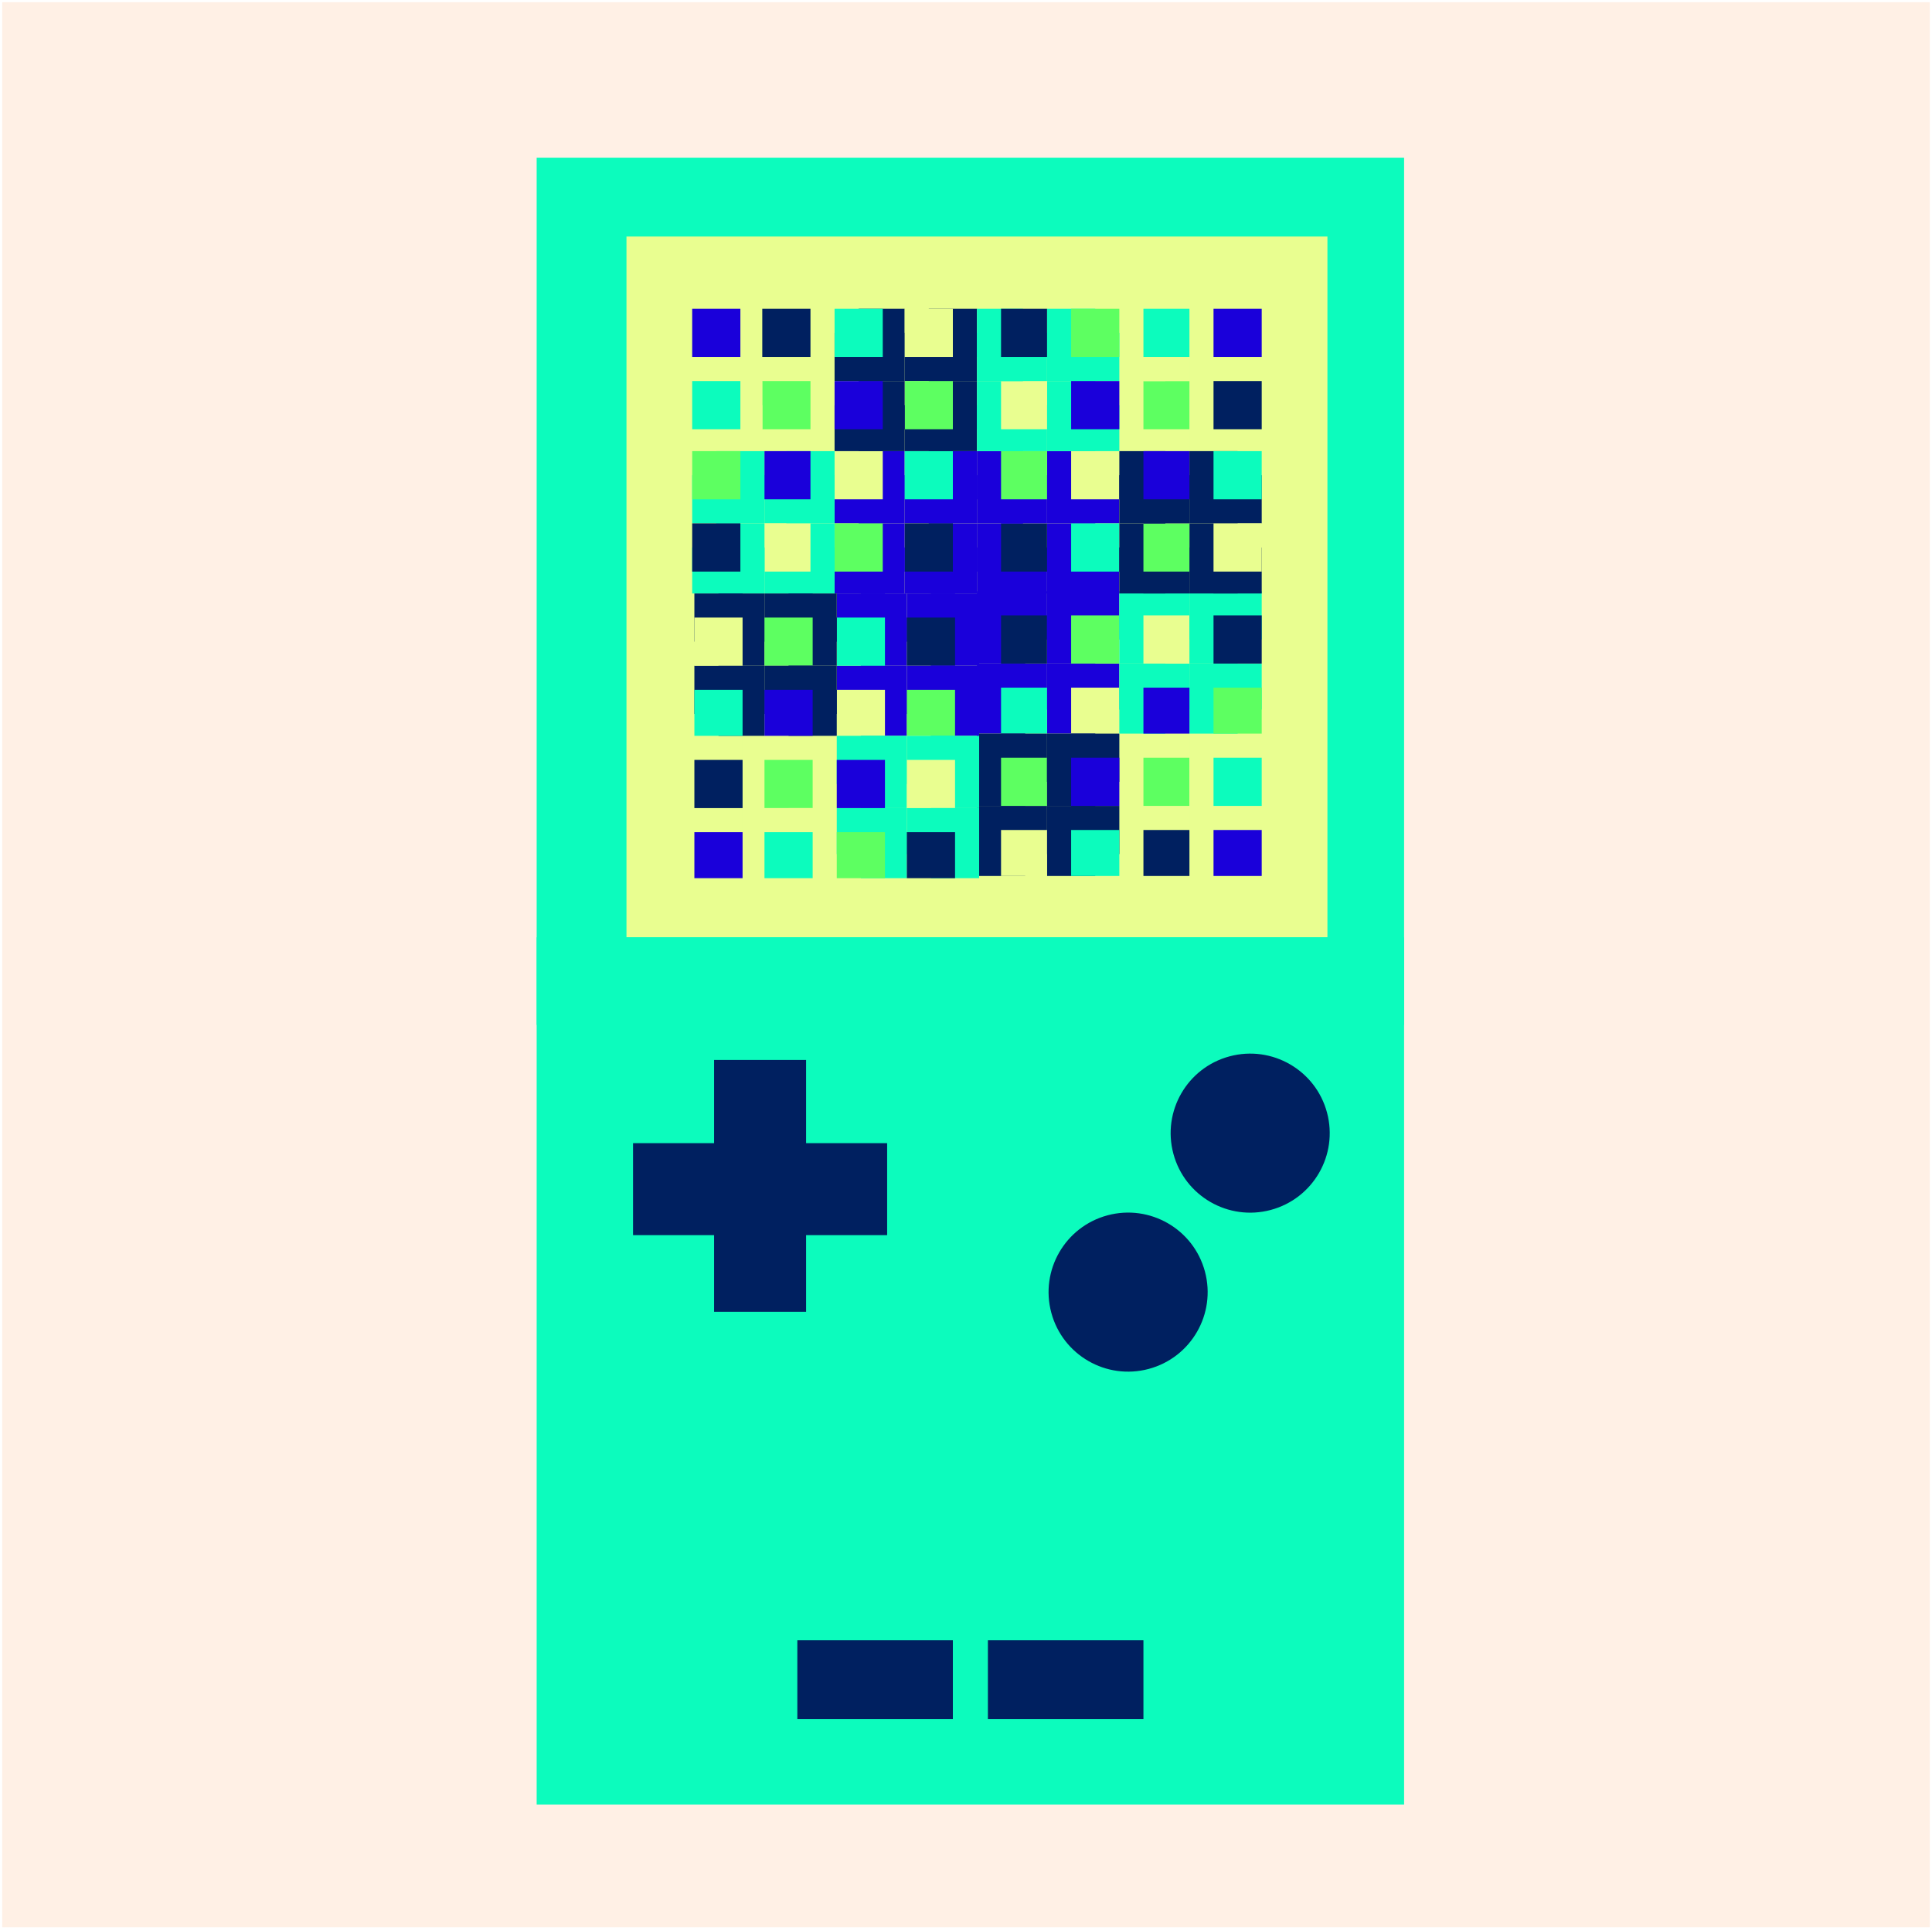
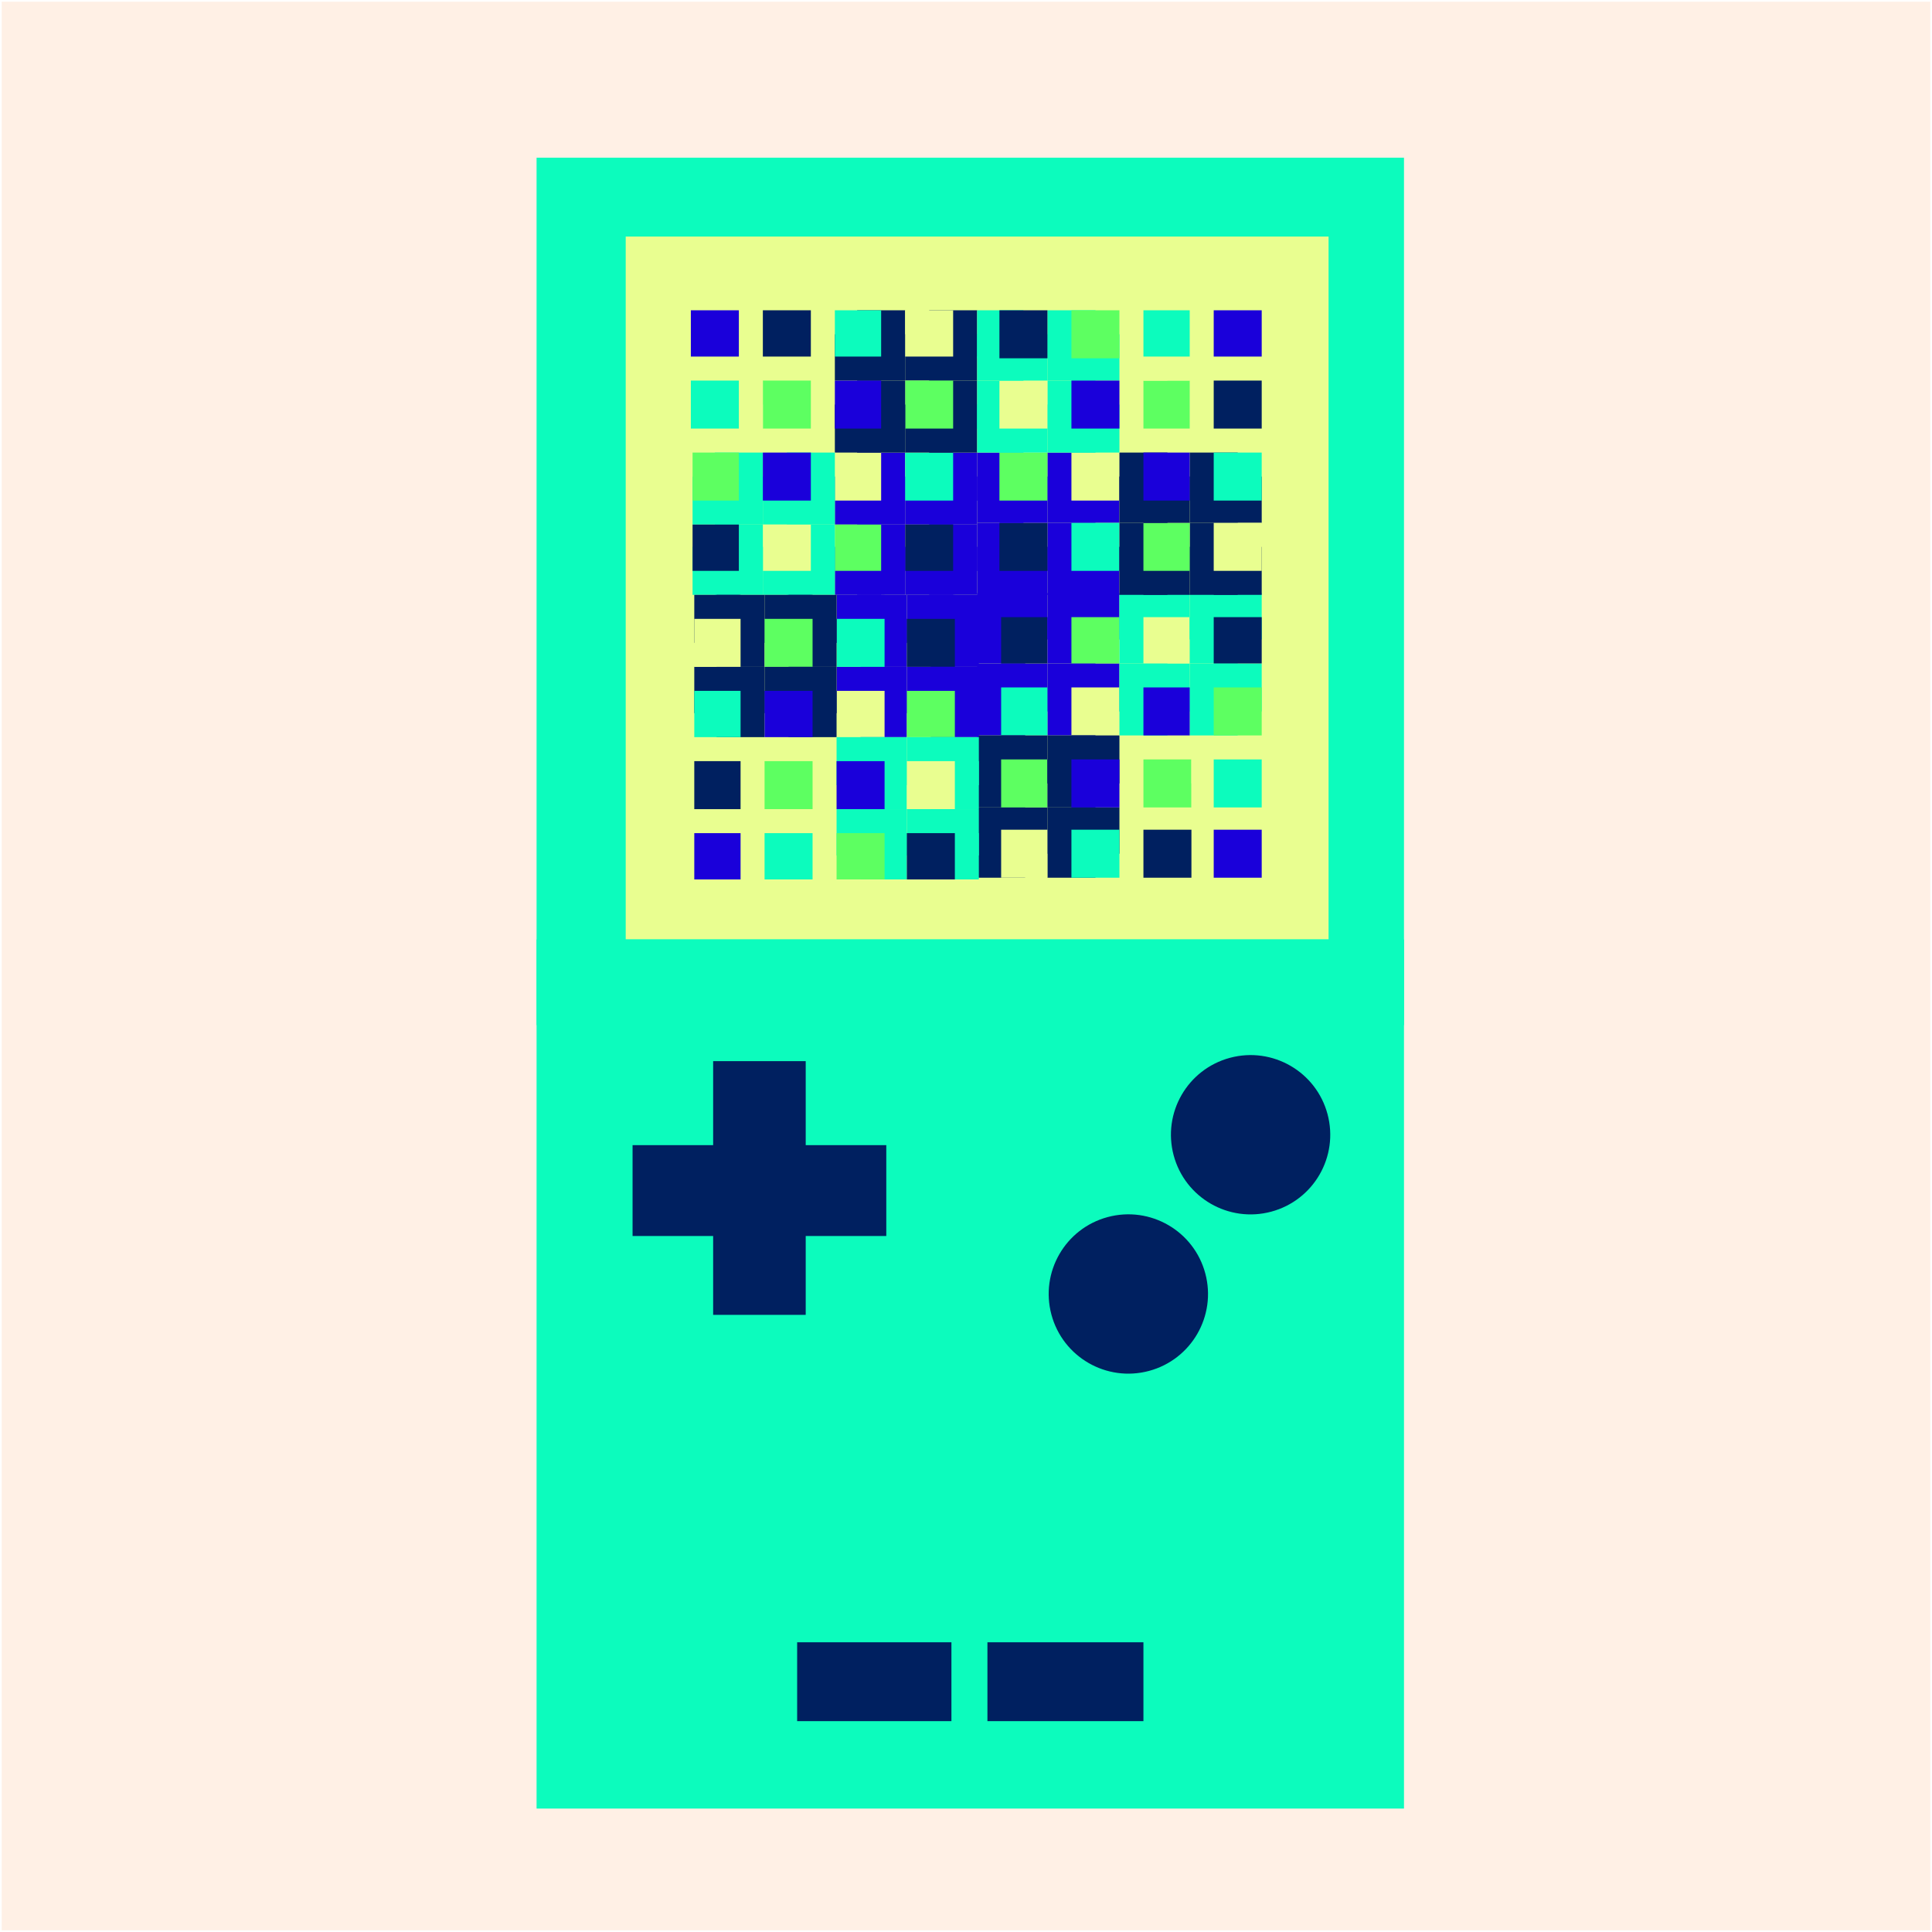
- <svg xmlns="http://www.w3.org/2000/svg" width="882" height="881" overflow="hidden">
+ <svg xmlns="http://www.w3.org/2000/svg" width="1127" height="1127" overflow="hidden">
  <defs>
    <clipPath id="clip0">
-       <path d="M559 122 1441 122 1441 1003 559 1003Z" fill-rule="evenodd" clip-rule="evenodd" />
+       <path d="M-1-1 1126-1 1126 1126-1 1126Z" fill-rule="evenodd" clip-rule="evenodd" />
    </clipPath>
  </defs>
-   <g clip-path="url(#clip0)" transform="translate(-559 -122)">
-     <rect x="560" y="123" width="880" height="879" fill="#FFF0E5" />
-     <rect x="804" y="194" width="396" height="396" fill="#0CFCBD" />
-     <rect x="845" y="230" width="320" height="320" fill="#E9FE90" />
-     <rect x="804" y="550" width="396" height="396" fill="#0CFCBD" />
-     <path d="M1120.34 604.353C1139.71 599.163 1159.62 610.658 1164.81 630.027 1170 649.396 1158.5 669.305 1139.13 674.495 1119.77 679.685 1099.86 668.19 1094.67 648.821 1089.48 629.452 1100.97 609.543 1120.34 604.353Z" fill="#002060" fill-rule="evenodd" />
-     <path d="M1064.61 676.949C1083.98 671.759 1103.89 683.253 1109.08 702.623 1114.27 721.992 1102.78 741.901 1083.41 747.091 1064.04 752.281 1044.13 740.786 1038.94 721.417 1033.75 702.048 1045.25 682.139 1064.61 676.949Z" fill="#002060" fill-rule="evenodd" />
-     <rect x="885" y="606" width="42" height="115" fill="#002060" />
-     <rect x="848" y="644" width="116" height="42" fill="#002060" />
-     <rect x="923" y="871" width="71" height="36" fill="#002060" />
-     <rect x="1010" y="871" width="71" height="36" fill="#002060" />
-     <rect x="940" y="339" width="22" height="22" fill="#1A00DA" />
-     <rect x="951" y="339" width="21" height="22" fill="#1A00DA" />
-     <rect x="951" y="328" width="21" height="22" fill="#1A00DA" />
-     <rect x="940" y="328" width="22" height="22" fill="#E9FE90" />
-     <rect x="972" y="339" width="22" height="22" fill="#1A00DA" />
-     <rect x="983" y="339" width="22" height="22" fill="#1A00DA" />
-     <rect x="983" y="328" width="22" height="22" fill="#1A00DA" />
-     <rect x="972" y="328" width="22" height="22" fill="#0CFCBD" />
-     <rect x="972" y="372" width="22" height="21" fill="#1A00DA" />
-     <rect x="983" y="372" width="22" height="21" fill="#1A00DA" />
-     <rect x="983" y="361" width="22" height="22" fill="#1A00DA" />
-     <rect x="972" y="361" width="22" height="22" fill="#002060" />
-     <rect x="940" y="372" width="22" height="21" fill="#1A00DA" />
-     <rect x="951" y="372" width="21" height="21" fill="#1A00DA" />
-     <rect x="951" y="361" width="21" height="22" fill="#1A00DA" />
-     <rect x="940" y="361" width="22" height="22" fill="#5DFF61" />
-     <rect x="875" y="274" width="22" height="22" fill="#E9FE90" />
-     <rect x="886" y="274" width="21" height="22" fill="#E9FE90" />
-     <rect x="886" y="263" width="21" height="22" fill="#E9FE90" />
-     <rect x="875" y="263" width="22" height="22" fill="#1A00DA" />
-     <rect x="907" y="274" width="22" height="22" fill="#E9FE90" />
-     <rect x="918" y="274" width="22" height="22" fill="#E9FE90" />
-     <rect x="918" y="263" width="22" height="22" fill="#E9FE90" />
-     <rect x="907" y="263" width="22" height="22" fill="#002060" />
-     <rect x="907" y="307" width="22" height="21" fill="#E9FE90" />
-     <rect x="918" y="307" width="22" height="21" fill="#E9FE90" />
-     <rect x="918" y="296" width="22" height="22" fill="#E9FE90" />
-     <rect x="907" y="296" width="22" height="22" fill="#5DFF61" />
-     <rect x="875" y="307" width="22" height="21" fill="#E9FE90" />
-     <rect x="886" y="307" width="21" height="21" fill="#E9FE90" />
-     <rect x="886" y="296" width="21" height="22" fill="#E9FE90" />
-     <rect x="875" y="296" width="22" height="22" fill="#0CFCBD" />
-     <rect x="940" y="274" width="22" height="22" fill="#002060" />
-     <rect x="951" y="274" width="21" height="22" fill="#002060" />
-     <rect x="951" y="263" width="21" height="22" fill="#002060" />
-     <rect x="940" y="263" width="22" height="22" fill="#0CFCBD" />
-     <rect x="972" y="274" width="22" height="22" fill="#002060" />
-     <rect x="983" y="274" width="22" height="22" fill="#002060" />
-     <rect x="983" y="263" width="22" height="22" fill="#002060" />
-     <rect x="972" y="263" width="22" height="22" fill="#E9FE90" />
-     <rect x="972" y="307" width="22" height="21" fill="#002060" />
-     <rect x="983" y="307" width="22" height="21" fill="#002060" />
-     <rect x="983" y="296" width="22" height="22" fill="#002060" />
-     <rect x="972" y="296" width="22" height="22" fill="#5DFF61" />
-     <rect x="940" y="307" width="22" height="21" fill="#002060" />
-     <rect x="951" y="307" width="21" height="21" fill="#002060" />
-     <rect x="951" y="296" width="21" height="22" fill="#002060" />
-     <rect x="940" y="296" width="22" height="22" fill="#1A00DA" />
-     <rect x="875" y="339" width="22" height="22" fill="#0CFCBD" />
-     <rect x="886" y="339" width="22" height="22" fill="#0CFCBD" />
-     <rect x="886" y="328" width="22" height="22" fill="#0CFCBD" />
-     <rect x="875" y="328" width="22" height="22" fill="#5DFF61" />
-     <rect x="908" y="339" width="21" height="22" fill="#0CFCBD" />
-     <rect x="918" y="339" width="22" height="22" fill="#0CFCBD" />
-     <rect x="918" y="328" width="22" height="22" fill="#0CFCBD" />
-     <rect x="908" y="328" width="21" height="22" fill="#1A00DA" />
-     <rect x="908" y="372" width="21" height="21" fill="#0CFCBD" />
-     <rect x="918" y="372" width="22" height="21" fill="#0CFCBD" />
-     <rect x="918" y="361" width="22" height="22" fill="#0CFCBD" />
-     <rect x="908" y="361" width="21" height="22" fill="#E9FE90" />
-     <rect x="875" y="372" width="22" height="21" fill="#0CFCBD" />
-     <rect x="886" y="372" width="22" height="21" fill="#0CFCBD" />
-     <rect x="886" y="361" width="22" height="22" fill="#0CFCBD" />
-     <rect x="875" y="361" width="22" height="22" fill="#002060" />
-     <rect x="1048" y="425" width="22" height="21" fill="#1A00DA" />
-     <rect x="1037" y="425" width="22" height="21" fill="#1A00DA" />
-     <rect x="1037" y="436" width="22" height="21" fill="#1A00DA" />
-     <rect x="1048" y="436" width="22" height="21" fill="#E9FE90" />
-     <rect x="1016" y="425" width="21" height="21" fill="#1A00DA" />
-     <rect x="1005" y="425" width="22" height="21" fill="#1A00DA" />
-     <rect x="1005" y="436" width="22" height="21" fill="#1A00DA" />
-     <rect x="1016" y="436" width="21" height="21" fill="#0CFCBD" />
-     <rect x="1016" y="392" width="21" height="22" fill="#1A00DA" />
-     <rect x="1005" y="392" width="22" height="22" fill="#1A00DA" />
-     <rect x="1005" y="403" width="22" height="22" fill="#1A00DA" />
-     <rect x="1016" y="403" width="21" height="22" fill="#002060" />
-     <rect x="1048" y="392" width="22" height="22" fill="#1A00DA" />
-     <rect x="1037" y="392" width="22" height="22" fill="#1A00DA" />
-     <rect x="1037" y="403" width="22" height="22" fill="#1A00DA" />
-     <rect x="1048" y="403" width="22" height="22" fill="#5DFF61" />
-     <rect x="1113" y="490" width="22" height="22" fill="#E9FE90" />
-     <rect x="1102" y="490" width="22" height="22" fill="#E9FE90" />
-     <rect x="1102" y="501" width="22" height="21" fill="#E9FE90" />
-     <rect x="1113" y="501" width="22" height="21" fill="#1A00DA" />
-     <rect x="1081" y="490" width="21" height="22" fill="#E9FE90" />
-     <rect x="1070" y="490" width="22" height="22" fill="#E9FE90" />
-     <rect x="1070" y="501" width="22" height="21" fill="#E9FE90" />
-     <rect x="1081" y="501" width="21" height="21" fill="#002060" />
-     <rect x="1081" y="457" width="21" height="22" fill="#E9FE90" />
-     <rect x="1070" y="457" width="22" height="22" fill="#E9FE90" />
-     <rect x="1070" y="468" width="22" height="22" fill="#E9FE90" />
-     <rect x="1081" y="468" width="21" height="22" fill="#5DFF61" />
-     <rect x="1113" y="457" width="22" height="22" fill="#E9FE90" />
-     <rect x="1102" y="457" width="22" height="22" fill="#E9FE90" />
-     <rect x="1102" y="468" width="22" height="22" fill="#E9FE90" />
-     <rect x="1113" y="468" width="22" height="22" fill="#0CFCBD" />
-     <rect x="1048" y="490" width="22" height="22" fill="#002060" />
-     <rect x="1037" y="490" width="22" height="22" fill="#002060" />
-     <rect x="1037" y="501" width="22" height="21" fill="#002060" />
-     <rect x="1048" y="501" width="22" height="21" fill="#0CFCBD" />
-     <rect x="1016" y="490" width="21" height="22" fill="#002060" />
-     <rect x="1005" y="490" width="22" height="22" fill="#002060" />
-     <rect x="1005" y="501" width="22" height="21" fill="#002060" />
-     <rect x="1016" y="501" width="21" height="21" fill="#E9FE90" />
-     <rect x="1016" y="457" width="21" height="22" fill="#002060" />
-     <rect x="1005" y="457" width="22" height="22" fill="#002060" />
-     <rect x="1005" y="468" width="22" height="22" fill="#002060" />
-     <rect x="1016" y="468" width="21" height="22" fill="#5DFF61" />
-     <rect x="1048" y="457" width="22" height="22" fill="#002060" />
-     <rect x="1037" y="457" width="22" height="22" fill="#002060" />
-     <rect x="1037" y="468" width="22" height="22" fill="#002060" />
-     <rect x="1048" y="468" width="22" height="22" fill="#1A00DA" />
-     <rect x="1113" y="425" width="22" height="21" fill="#0CFCBD" />
-     <rect x="1102" y="425" width="22" height="21" fill="#0CFCBD" />
-     <rect x="1102" y="436" width="22" height="21" fill="#0CFCBD" />
-     <rect x="1113" y="436" width="22" height="21" fill="#5DFF61" />
-     <rect x="1081" y="425" width="21" height="21" fill="#0CFCBD" />
-     <rect x="1070" y="425" width="21" height="21" fill="#0CFCBD" />
-     <rect x="1070" y="436" width="21" height="21" fill="#0CFCBD" />
-     <rect x="1081" y="436" width="21" height="21" fill="#1A00DA" />
-     <rect x="1081" y="392" width="21" height="22" fill="#0CFCBD" />
-     <rect x="1070" y="392" width="21" height="22" fill="#0CFCBD" />
-     <rect x="1070" y="403" width="21" height="22" fill="#0CFCBD" />
-     <rect x="1081" y="403" width="21" height="22" fill="#E9FE90" />
-     <rect x="1113" y="392" width="22" height="22" fill="#0CFCBD" />
-     <rect x="1102" y="392" width="22" height="22" fill="#0CFCBD" />
-     <rect x="1102" y="403" width="22" height="22" fill="#0CFCBD" />
-     <rect x="1113" y="403" width="22" height="22" fill="#002060" />
-     <rect x="1037" y="328" width="22" height="22" fill="#1A00DA" />
-     <rect x="1037" y="339" width="22" height="22" fill="#1A00DA" />
-     <rect x="1048" y="339" width="22" height="22" fill="#1A00DA" />
-     <rect x="1048" y="328" width="22" height="22" fill="#E9FE90" />
-     <rect x="1037" y="361" width="22" height="22" fill="#1A00DA" />
-     <rect x="1037" y="372" width="22" height="21" fill="#1A00DA" />
-     <rect x="1048" y="372" width="22" height="21" fill="#1A00DA" />
-     <rect x="1048" y="361" width="22" height="22" fill="#0CFCBD" />
-     <rect x="1005" y="361" width="21" height="22" fill="#1A00DA" />
-     <rect x="1005" y="372" width="21" height="21" fill="#1A00DA" />
-     <rect x="1016" y="372" width="21" height="21" fill="#1A00DA" />
-     <rect x="1016" y="361" width="21" height="22" fill="#002060" />
-     <rect x="1005" y="328" width="21" height="22" fill="#1A00DA" />
-     <rect x="1005" y="339" width="21" height="22" fill="#1A00DA" />
-     <rect x="1016" y="339" width="21" height="22" fill="#1A00DA" />
-     <rect x="1016" y="328" width="21" height="22" fill="#5DFF61" />
-     <rect x="1102" y="263" width="22" height="22" fill="#E9FE90" />
-     <rect x="1102" y="274" width="22" height="22" fill="#E9FE90" />
-     <rect x="1113" y="274" width="22" height="22" fill="#E9FE90" />
-     <rect x="1113" y="263" width="22" height="22" fill="#1A00DA" />
-     <rect x="1102" y="296" width="22" height="22" fill="#E9FE90" />
-     <rect x="1102" y="307" width="22" height="21" fill="#E9FE90" />
-     <rect x="1113" y="307" width="22" height="21" fill="#E9FE90" />
-     <rect x="1113" y="296" width="22" height="22" fill="#002060" />
-     <rect x="1070" y="296" width="21" height="22" fill="#E9FE90" />
-     <rect x="1070" y="307" width="21" height="21" fill="#E9FE90" />
-     <rect x="1081" y="307" width="21" height="21" fill="#E9FE90" />
-     <rect x="1081" y="296" width="21" height="22" fill="#5DFF61" />
-     <rect x="1070" y="263" width="21" height="22" fill="#E9FE90" />
-     <rect x="1070" y="274" width="21" height="22" fill="#E9FE90" />
-     <rect x="1081" y="274" width="21" height="22" fill="#E9FE90" />
-     <rect x="1081" y="263" width="21" height="22" fill="#0CFCBD" />
-     <rect x="1102" y="328" width="22" height="22" fill="#002060" />
-     <rect x="1102" y="339" width="22" height="22" fill="#002060" />
-     <rect x="1113" y="339" width="22" height="22" fill="#002060" />
-     <rect x="1113" y="328" width="22" height="22" fill="#0CFCBD" />
-     <rect x="1102" y="361" width="22" height="22" fill="#002060" />
-     <rect x="1102" y="372" width="22" height="21" fill="#002060" />
-     <rect x="1113" y="372" width="22" height="21" fill="#002060" />
-     <rect x="1113" y="361" width="22" height="22" fill="#E9FE90" />
-     <rect x="1070" y="361" width="21" height="22" fill="#002060" />
-     <rect x="1070" y="372" width="21" height="21" fill="#002060" />
-     <rect x="1081" y="372" width="21" height="21" fill="#002060" />
-     <rect x="1081" y="361" width="21" height="22" fill="#5DFF61" />
-     <rect x="1070" y="328" width="21" height="22" fill="#002060" />
-     <rect x="1070" y="339" width="21" height="22" fill="#002060" />
-     <rect x="1081" y="339" width="21" height="22" fill="#002060" />
-     <rect x="1081" y="328" width="21" height="22" fill="#1A00DA" />
-     <rect x="1037" y="263" width="22" height="22" fill="#0CFCBD" />
-     <rect x="1037" y="274" width="22" height="22" fill="#0CFCBD" />
-     <rect x="1048" y="274" width="22" height="22" fill="#0CFCBD" />
-     <rect x="1048" y="263" width="22" height="22" fill="#5DFF61" />
-     <rect x="1037" y="296" width="22" height="22" fill="#0CFCBD" />
-     <rect x="1037" y="307" width="22" height="21" fill="#0CFCBD" />
-     <rect x="1048" y="307" width="22" height="21" fill="#0CFCBD" />
-     <rect x="1048" y="296" width="22" height="22" fill="#1A00DA" />
-     <rect x="1005" y="296" width="21" height="22" fill="#0CFCBD" />
-     <rect x="1005" y="307" width="21" height="21" fill="#0CFCBD" />
-     <rect x="1016" y="307" width="21" height="21" fill="#0CFCBD" />
-     <rect x="1016" y="296" width="21" height="22" fill="#E9FE90" />
-     <rect x="1005" y="263" width="21" height="22" fill="#0CFCBD" />
-     <rect x="1005" y="274" width="21" height="22" fill="#0CFCBD" />
-     <rect x="1016" y="274" width="21" height="22" fill="#0CFCBD" />
-     <rect x="1016" y="263" width="21" height="22" fill="#002060" />
-     <rect x="952" y="437" width="21" height="21" fill="#1A00DA" />
-     <rect x="952" y="426" width="21" height="22" fill="#1A00DA" />
-     <rect x="941" y="426" width="22" height="22" fill="#1A00DA" />
-     <rect x="941" y="437" width="22" height="21" fill="#E9FE90" />
-     <rect x="952" y="404" width="21" height="22" fill="#1A00DA" />
-     <rect x="952" y="393" width="21" height="22" fill="#1A00DA" />
-     <rect x="941" y="393" width="22" height="22" fill="#1A00DA" />
-     <rect x="941" y="404" width="22" height="22" fill="#0CFCBD" />
-     <rect x="984" y="404" width="22" height="22" fill="#1A00DA" />
-     <rect x="984" y="393" width="22" height="22" fill="#1A00DA" />
-     <rect x="973" y="393" width="22" height="22" fill="#1A00DA" />
-     <rect x="973" y="404" width="22" height="22" fill="#002060" />
-     <rect x="984" y="437" width="22" height="21" fill="#1A00DA" />
-     <rect x="984" y="426" width="22" height="22" fill="#1A00DA" />
-     <rect x="973" y="426" width="22" height="22" fill="#1A00DA" />
-     <rect x="973" y="437" width="22" height="21" fill="#5DFF61" />
-     <rect x="887" y="502" width="21" height="21" fill="#E9FE90" />
-     <rect x="887" y="491" width="21" height="22" fill="#E9FE90" />
-     <rect x="876" y="491" width="22" height="22" fill="#E9FE90" />
-     <rect x="876" y="502" width="22" height="21" fill="#1A00DA" />
-     <rect x="887" y="469" width="21" height="22" fill="#E9FE90" />
-     <rect x="887" y="458" width="21" height="22" fill="#E9FE90" />
-     <rect x="876" y="458" width="22" height="22" fill="#E9FE90" />
-     <rect x="876" y="469" width="22" height="22" fill="#002060" />
-     <rect x="919" y="469" width="22" height="22" fill="#E9FE90" />
-     <rect x="919" y="458" width="22" height="22" fill="#E9FE90" />
-     <rect x="908" y="458" width="22" height="22" fill="#E9FE90" />
-     <rect x="908" y="469" width="22" height="22" fill="#5DFF61" />
-     <rect x="919" y="502" width="22" height="21" fill="#E9FE90" />
-     <rect x="919" y="491" width="22" height="22" fill="#E9FE90" />
-     <rect x="908" y="491" width="22" height="22" fill="#E9FE90" />
-     <rect x="908" y="502" width="22" height="21" fill="#0CFCBD" />
-     <rect x="887" y="437" width="21" height="21" fill="#002060" />
-     <rect x="887" y="426" width="21" height="22" fill="#002060" />
-     <rect x="876" y="426" width="22" height="22" fill="#002060" />
-     <rect x="876" y="437" width="22" height="21" fill="#0CFCBD" />
-     <rect x="887" y="404" width="21" height="22" fill="#002060" />
-     <rect x="887" y="393" width="21" height="22" fill="#002060" />
-     <rect x="876" y="393" width="22" height="22" fill="#002060" />
-     <rect x="876" y="404" width="22" height="22" fill="#E9FE90" />
-     <rect x="919" y="404" width="22" height="22" fill="#002060" />
-     <rect x="919" y="393" width="22" height="22" fill="#002060" />
-     <rect x="908" y="393" width="22" height="22" fill="#002060" />
-     <rect x="908" y="404" width="22" height="22" fill="#5DFF61" />
-     <rect x="919" y="437" width="22" height="21" fill="#002060" />
-     <rect x="919" y="426" width="22" height="22" fill="#002060" />
-     <rect x="908" y="426" width="22" height="22" fill="#002060" />
-     <rect x="908" y="437" width="22" height="21" fill="#1A00DA" />
-     <rect x="952" y="502" width="21" height="21" fill="#0CFCBD" />
-     <rect x="952" y="491" width="21" height="21" fill="#0CFCBD" />
-     <rect x="941" y="491" width="22" height="21" fill="#0CFCBD" />
-     <rect x="941" y="502" width="22" height="21" fill="#5DFF61" />
-     <rect x="952" y="469" width="21" height="22" fill="#0CFCBD" />
-     <rect x="952" y="458" width="21" height="22" fill="#0CFCBD" />
-     <rect x="941" y="458" width="22" height="22" fill="#0CFCBD" />
-     <rect x="941" y="469" width="22" height="22" fill="#1A00DA" />
-     <rect x="984" y="469" width="22" height="22" fill="#0CFCBD" />
-     <rect x="984" y="458" width="22" height="22" fill="#0CFCBD" />
-     <rect x="973" y="458" width="22" height="22" fill="#0CFCBD" />
-     <rect x="973" y="469" width="22" height="22" fill="#E9FE90" />
-     <rect x="984" y="502" width="22" height="21" fill="#0CFCBD" />
-     <rect x="984" y="491" width="22" height="21" fill="#0CFCBD" />
-     <rect x="973" y="491" width="22" height="21" fill="#0CFCBD" />
-     <rect x="973" y="502" width="22" height="21" fill="#002060" />
+   <g clip-path="url(#clip0)" transform="translate(1 1)">
+     <rect x="0" y="0" width="1125" height="1125" fill="#FFF0E5" />
+     <rect x="312" y="91" width="506" height="506" fill="#0CFCBD" />
+     <rect x="364" y="137" width="410" height="410" fill="#E9FE90" />
+     <rect x="312" y="547" width="506" height="507" fill="#0CFCBD" />
+     <path d="M716.49 616.056C741.275 609.415 766.751 624.123 773.392 648.909 780.033 673.694 765.325 699.17 740.54 705.811 715.755 712.452 690.279 697.744 683.637 672.958 676.996 648.173 691.705 622.697 716.49 616.056Z" fill="#002060" fill-rule="evenodd" />
+     <path d="M645.182 708.951C669.967 702.31 695.443 717.019 702.084 741.804 708.726 766.589 694.017 792.065 669.232 798.706 644.447 805.347 618.971 790.639 612.33 765.854 605.688 741.068 620.397 715.592 645.182 708.951Z" fill="#002060" fill-rule="evenodd" />
+     <rect x="415" y="618" width="54" height="148" fill="#002060" />
+     <rect x="368" y="667" width="148" height="53" fill="#002060" />
+     <rect x="464" y="957" width="90" height="46" fill="#002060" />
+     <rect x="575" y="957" width="91" height="46" fill="#002060" />
+     <rect x="486" y="277" width="27" height="28" fill="#1A00DA" />
+     <rect x="499" y="277" width="28" height="28" fill="#1A00DA" />
+     <rect x="499" y="263" width="28" height="28" fill="#1A00DA" />
+     <rect x="486" y="263" width="27" height="28" fill="#E9FE90" />
+     <rect x="527" y="277" width="28" height="28" fill="#1A00DA" />
+     <rect x="541" y="277" width="28" height="28" fill="#1A00DA" />
+     <rect x="541" y="263" width="28" height="28" fill="#1A00DA" />
+     <rect x="527" y="263" width="28" height="28" fill="#0CFCBD" />
+     <rect x="527" y="318" width="28" height="28" fill="#1A00DA" />
+     <rect x="541" y="318" width="28" height="28" fill="#1A00DA" />
+     <rect x="541" y="305" width="28" height="27" fill="#1A00DA" />
+     <rect x="527" y="305" width="28" height="27" fill="#002060" />
+     <rect x="486" y="318" width="27" height="28" fill="#1A00DA" />
+     <rect x="499" y="318" width="28" height="28" fill="#1A00DA" />
+     <rect x="499" y="305" width="28" height="27" fill="#1A00DA" />
+     <rect x="486" y="305" width="27" height="27" fill="#5DFF61" />
+     <rect x="402" y="194" width="28" height="27" fill="#E9FE90" />
+     <rect x="416" y="194" width="28" height="27" fill="#E9FE90" />
+     <rect x="416" y="180" width="28" height="27" fill="#E9FE90" />
+     <rect x="402" y="180" width="28" height="27" fill="#1A00DA" />
+     <rect x="444" y="194" width="28" height="27" fill="#E9FE90" />
+     <rect x="458" y="194" width="28" height="27" fill="#E9FE90" />
+     <rect x="458" y="180" width="28" height="27" fill="#E9FE90" />
+     <rect x="444" y="180" width="28" height="27" fill="#002060" />
+     <rect x="444" y="235" width="28" height="28" fill="#E9FE90" />
+     <rect x="458" y="235" width="28" height="28" fill="#E9FE90" />
+     <rect x="458" y="221" width="28" height="28" fill="#E9FE90" />
+     <rect x="444" y="221" width="28" height="28" fill="#5DFF61" />
+     <rect x="402" y="235" width="28" height="28" fill="#E9FE90" />
+     <rect x="416" y="235" width="28" height="28" fill="#E9FE90" />
+     <rect x="416" y="221" width="28" height="28" fill="#E9FE90" />
+     <rect x="402" y="221" width="28" height="28" fill="#0CFCBD" />
+     <rect x="486" y="194" width="27" height="27" fill="#002060" />
+     <rect x="499" y="194" width="28" height="27" fill="#002060" />
+     <rect x="499" y="180" width="28" height="27" fill="#002060" />
+     <rect x="486" y="180" width="27" height="27" fill="#0CFCBD" />
+     <rect x="527" y="194" width="28" height="27" fill="#002060" />
+     <rect x="541" y="194" width="28" height="27" fill="#002060" />
+     <rect x="541" y="180" width="28" height="27" fill="#002060" />
+     <rect x="527" y="180" width="28" height="27" fill="#E9FE90" />
+     <rect x="527" y="235" width="28" height="28" fill="#002060" />
+     <rect x="541" y="235" width="28" height="28" fill="#002060" />
+     <rect x="541" y="221" width="28" height="28" fill="#002060" />
+     <rect x="527" y="221" width="28" height="28" fill="#5DFF61" />
+     <rect x="486" y="235" width="27" height="28" fill="#002060" />
+     <rect x="499" y="235" width="28" height="28" fill="#002060" />
+     <rect x="499" y="221" width="28" height="28" fill="#002060" />
+     <rect x="486" y="221" width="27" height="28" fill="#1A00DA" />
+     <rect x="403" y="277" width="27" height="28" fill="#0CFCBD" />
+     <rect x="416" y="277" width="28" height="28" fill="#0CFCBD" />
+     <rect x="416" y="263" width="28" height="28" fill="#0CFCBD" />
+     <rect x="403" y="263" width="27" height="28" fill="#5DFF61" />
+     <rect x="444" y="277" width="28" height="28" fill="#0CFCBD" />
+     <rect x="458" y="277" width="28" height="28" fill="#0CFCBD" />
+     <rect x="458" y="263" width="28" height="28" fill="#0CFCBD" />
+     <rect x="444" y="263" width="28" height="28" fill="#1A00DA" />
+     <rect x="444" y="318" width="28" height="28" fill="#0CFCBD" />
+     <rect x="458" y="318" width="28" height="28" fill="#0CFCBD" />
+     <rect x="458" y="305" width="28" height="27" fill="#0CFCBD" />
+     <rect x="444" y="305" width="28" height="27" fill="#E9FE90" />
+     <rect x="403" y="318" width="27" height="28" fill="#0CFCBD" />
+     <rect x="416" y="318" width="28" height="28" fill="#0CFCBD" />
+     <rect x="416" y="305" width="28" height="27" fill="#0CFCBD" />
+     <rect x="403" y="305" width="27" height="27" fill="#002060" />
+     <rect x="624" y="386" width="28" height="28" fill="#1A00DA" />
+     <rect x="610" y="386" width="28" height="28" fill="#1A00DA" />
+     <rect x="610" y="400" width="28" height="28" fill="#1A00DA" />
+     <rect x="624" y="400" width="28" height="28" fill="#E9FE90" />
+     <rect x="583" y="386" width="27" height="28" fill="#1A00DA" />
+     <rect x="569" y="386" width="28" height="28" fill="#1A00DA" />
+     <rect x="569" y="400" width="28" height="28" fill="#1A00DA" />
+     <rect x="583" y="400" width="27" height="28" fill="#0CFCBD" />
+     <rect x="583" y="345" width="27" height="27" fill="#1A00DA" />
+     <rect x="569" y="345" width="28" height="27" fill="#1A00DA" />
+     <rect x="569" y="359" width="28" height="27" fill="#1A00DA" />
+     <rect x="583" y="359" width="27" height="27" fill="#002060" />
+     <rect x="624" y="345" width="28" height="27" fill="#1A00DA" />
+     <rect x="610" y="345" width="28" height="27" fill="#1A00DA" />
+     <rect x="610" y="359" width="28" height="27" fill="#1A00DA" />
+     <rect x="624" y="359" width="28" height="27" fill="#5DFF61" />
+     <rect x="707" y="470" width="28" height="27" fill="#E9FE90" />
+     <rect x="694" y="470" width="27" height="27" fill="#E9FE90" />
+     <rect x="694" y="483" width="27" height="28" fill="#E9FE90" />
+     <rect x="707" y="483" width="28" height="28" fill="#1A00DA" />
+     <rect x="666" y="470" width="28" height="27" fill="#E9FE90" />
+     <rect x="652" y="470" width="28" height="27" fill="#E9FE90" />
+     <rect x="652" y="483" width="28" height="28" fill="#E9FE90" />
+     <rect x="666" y="483" width="28" height="28" fill="#002060" />
+     <rect x="666" y="428" width="28" height="28" fill="#E9FE90" />
+     <rect x="652" y="428" width="28" height="28" fill="#E9FE90" />
+     <rect x="652" y="442" width="28" height="28" fill="#E9FE90" />
+     <rect x="666" y="442" width="28" height="28" fill="#5DFF61" />
+     <rect x="707" y="428" width="28" height="28" fill="#E9FE90" />
+     <rect x="694" y="428" width="27" height="28" fill="#E9FE90" />
+     <rect x="694" y="442" width="27" height="28" fill="#E9FE90" />
+     <rect x="707" y="442" width="28" height="28" fill="#0CFCBD" />
+     <rect x="624" y="470" width="28" height="27" fill="#002060" />
+     <rect x="610" y="470" width="28" height="27" fill="#002060" />
+     <rect x="610" y="483" width="28" height="28" fill="#002060" />
+     <rect x="624" y="483" width="28" height="28" fill="#0CFCBD" />
+     <rect x="583" y="470" width="27" height="27" fill="#002060" />
+     <rect x="569" y="470" width="28" height="27" fill="#002060" />
+     <rect x="569" y="483" width="28" height="28" fill="#002060" />
+     <rect x="583" y="483" width="27" height="28" fill="#E9FE90" />
+     <rect x="583" y="428" width="27" height="28" fill="#002060" />
+     <rect x="569" y="428" width="28" height="28" fill="#002060" />
+     <rect x="569" y="442" width="28" height="28" fill="#002060" />
+     <rect x="583" y="442" width="27" height="28" fill="#5DFF61" />
+     <rect x="624" y="428" width="28" height="28" fill="#002060" />
+     <rect x="610" y="428" width="28" height="28" fill="#002060" />
+     <rect x="610" y="442" width="28" height="28" fill="#002060" />
+     <rect x="624" y="442" width="28" height="28" fill="#1A00DA" />
+     <rect x="707" y="386" width="28" height="28" fill="#0CFCBD" />
+     <rect x="693" y="386" width="28" height="28" fill="#0CFCBD" />
+     <rect x="693" y="400" width="28" height="28" fill="#0CFCBD" />
+     <rect x="707" y="400" width="28" height="28" fill="#5DFF61" />
+     <rect x="666" y="386" width="27" height="28" fill="#0CFCBD" />
+     <rect x="652" y="386" width="28" height="28" fill="#0CFCBD" />
+     <rect x="652" y="400" width="28" height="28" fill="#0CFCBD" />
+     <rect x="666" y="400" width="27" height="28" fill="#1A00DA" />
+     <rect x="666" y="345" width="27" height="27" fill="#0CFCBD" />
+     <rect x="652" y="345" width="28" height="27" fill="#0CFCBD" />
+     <rect x="652" y="359" width="28" height="27" fill="#0CFCBD" />
+     <rect x="666" y="359" width="27" height="27" fill="#E9FE90" />
+     <rect x="707" y="345" width="28" height="27" fill="#0CFCBD" />
+     <rect x="693" y="345" width="28" height="27" fill="#0CFCBD" />
+     <rect x="693" y="359" width="28" height="27" fill="#0CFCBD" />
+     <rect x="707" y="359" width="28" height="27" fill="#002060" />
+     <rect x="610" y="263" width="28" height="28" fill="#1A00DA" />
+     <rect x="610" y="277" width="28" height="27" fill="#1A00DA" />
+     <rect x="624" y="277" width="28" height="27" fill="#1A00DA" />
+     <rect x="624" y="263" width="28" height="28" fill="#E9FE90" />
+     <rect x="610" y="304" width="28" height="28" fill="#1A00DA" />
+     <rect x="610" y="318" width="28" height="28" fill="#1A00DA" />
+     <rect x="624" y="318" width="28" height="28" fill="#1A00DA" />
+     <rect x="624" y="304" width="28" height="28" fill="#0CFCBD" />
+     <rect x="569" y="304" width="27" height="28" fill="#1A00DA" />
+     <rect x="569" y="318" width="27" height="28" fill="#1A00DA" />
+     <rect x="582" y="318" width="28" height="28" fill="#1A00DA" />
+     <rect x="582" y="304" width="28" height="28" fill="#002060" />
+     <rect x="569" y="263" width="27" height="28" fill="#1A00DA" />
+     <rect x="569" y="277" width="27" height="27" fill="#1A00DA" />
+     <rect x="582" y="277" width="28" height="27" fill="#1A00DA" />
+     <rect x="582" y="263" width="28" height="28" fill="#5DFF61" />
+     <rect x="693" y="180" width="28" height="27" fill="#E9FE90" />
+     <rect x="693" y="194" width="28" height="27" fill="#E9FE90" />
+     <rect x="707" y="194" width="28" height="27" fill="#E9FE90" />
+     <rect x="707" y="180" width="28" height="27" fill="#1A00DA" />
+     <rect x="693" y="221" width="28" height="28" fill="#E9FE90" />
+     <rect x="693" y="235" width="28" height="28" fill="#E9FE90" />
+     <rect x="707" y="235" width="28" height="28" fill="#E9FE90" />
+     <rect x="707" y="221" width="28" height="28" fill="#002060" />
+     <rect x="652" y="221" width="28" height="28" fill="#E9FE90" />
+     <rect x="652" y="235" width="28" height="28" fill="#E9FE90" />
+     <rect x="666" y="235" width="27" height="28" fill="#E9FE90" />
+     <rect x="666" y="221" width="27" height="28" fill="#5DFF61" />
+     <rect x="652" y="180" width="28" height="27" fill="#E9FE90" />
+     <rect x="652" y="194" width="28" height="27" fill="#E9FE90" />
+     <rect x="666" y="194" width="27" height="27" fill="#E9FE90" />
+     <rect x="666" y="180" width="27" height="27" fill="#0CFCBD" />
+     <rect x="693" y="263" width="28" height="28" fill="#002060" />
+     <rect x="693" y="277" width="28" height="27" fill="#002060" />
+     <rect x="707" y="277" width="28" height="27" fill="#002060" />
+     <rect x="707" y="263" width="28" height="28" fill="#0CFCBD" />
+     <rect x="693" y="304" width="28" height="28" fill="#002060" />
+     <rect x="693" y="318" width="28" height="28" fill="#002060" />
+     <rect x="707" y="318" width="28" height="28" fill="#002060" />
+     <rect x="707" y="304" width="28" height="28" fill="#E9FE90" />
+     <rect x="652" y="304" width="28" height="28" fill="#002060" />
+     <rect x="652" y="318" width="28" height="28" fill="#002060" />
+     <rect x="666" y="318" width="27" height="28" fill="#002060" />
+     <rect x="666" y="304" width="27" height="28" fill="#5DFF61" />
+     <rect x="652" y="263" width="28" height="28" fill="#002060" />
+     <rect x="652" y="277" width="28" height="27" fill="#002060" />
+     <rect x="666" y="277" width="27" height="27" fill="#002060" />
+     <rect x="666" y="263" width="27" height="28" fill="#1A00DA" />
+     <rect x="610" y="180" width="28" height="28" fill="#0CFCBD" />
+     <rect x="610" y="194" width="28" height="27" fill="#0CFCBD" />
+     <rect x="624" y="194" width="28" height="27" fill="#0CFCBD" />
+     <rect x="624" y="180" width="28" height="28" fill="#5DFF61" />
+     <rect x="610" y="221" width="28" height="28" fill="#0CFCBD" />
+     <rect x="610" y="235" width="28" height="28" fill="#0CFCBD" />
+     <rect x="624" y="235" width="28" height="28" fill="#0CFCBD" />
+     <rect x="624" y="221" width="28" height="28" fill="#1A00DA" />
+     <rect x="569" y="221" width="27" height="28" fill="#0CFCBD" />
+     <rect x="569" y="235" width="27" height="28" fill="#0CFCBD" />
+     <rect x="582" y="235" width="28" height="28" fill="#0CFCBD" />
+     <rect x="582" y="221" width="28" height="28" fill="#E9FE90" />
+     <rect x="569" y="180" width="27" height="28" fill="#0CFCBD" />
+     <rect x="569" y="194" width="27" height="27" fill="#0CFCBD" />
+     <rect x="582" y="194" width="28" height="27" fill="#0CFCBD" />
+     <rect x="582" y="180" width="28" height="28" fill="#002060" />
+     <rect x="501" y="402" width="27" height="27" fill="#1A00DA" />
+     <rect x="501" y="388" width="27" height="27" fill="#1A00DA" />
+     <rect x="487" y="388" width="28" height="27" fill="#1A00DA" />
+     <rect x="487" y="402" width="28" height="27" fill="#E9FE90" />
+     <rect x="501" y="360" width="27" height="28" fill="#1A00DA" />
+     <rect x="501" y="346" width="27" height="28" fill="#1A00DA" />
+     <rect x="487" y="346" width="28" height="28" fill="#1A00DA" />
+     <rect x="487" y="360" width="28" height="28" fill="#0CFCBD" />
+     <rect x="542" y="360" width="28" height="28" fill="#1A00DA" />
+     <rect x="542" y="346" width="28" height="28" fill="#1A00DA" />
+     <rect x="528" y="346" width="28" height="28" fill="#1A00DA" />
+     <rect x="528" y="360" width="28" height="28" fill="#002060" />
+     <rect x="542" y="402" width="28" height="27" fill="#1A00DA" />
+     <rect x="542" y="388" width="28" height="27" fill="#1A00DA" />
+     <rect x="528" y="388" width="28" height="27" fill="#1A00DA" />
+     <rect x="528" y="402" width="28" height="27" fill="#5DFF61" />
+     <rect x="417" y="485" width="28" height="27" fill="#E9FE90" />
+     <rect x="417" y="471" width="28" height="28" fill="#E9FE90" />
+     <rect x="404" y="471" width="27" height="28" fill="#E9FE90" />
+     <rect x="404" y="485" width="27" height="27" fill="#1A00DA" />
+     <rect x="417" y="443" width="28" height="28" fill="#E9FE90" />
+     <rect x="417" y="429" width="28" height="28" fill="#E9FE90" />
+     <rect x="404" y="429" width="27" height="28" fill="#E9FE90" />
+     <rect x="404" y="443" width="27" height="28" fill="#002060" />
+     <rect x="459" y="443" width="28" height="28" fill="#E9FE90" />
+     <rect x="459" y="429" width="28" height="28" fill="#E9FE90" />
+     <rect x="445" y="429" width="28" height="28" fill="#E9FE90" />
+     <rect x="445" y="443" width="28" height="28" fill="#5DFF61" />
+     <rect x="459" y="485" width="28" height="27" fill="#E9FE90" />
+     <rect x="459" y="471" width="28" height="28" fill="#E9FE90" />
+     <rect x="445" y="471" width="28" height="28" fill="#E9FE90" />
+     <rect x="445" y="485" width="28" height="27" fill="#0CFCBD" />
+     <rect x="417" y="402" width="28" height="27" fill="#002060" />
+     <rect x="417" y="388" width="28" height="27" fill="#002060" />
+     <rect x="404" y="388" width="27" height="27" fill="#002060" />
+     <rect x="404" y="402" width="27" height="27" fill="#0CFCBD" />
+     <rect x="417" y="360" width="28" height="28" fill="#002060" />
+     <rect x="417" y="346" width="28" height="28" fill="#002060" />
+     <rect x="404" y="346" width="27" height="28" fill="#002060" />
+     <rect x="404" y="360" width="27" height="28" fill="#E9FE90" />
+     <rect x="459" y="360" width="28" height="28" fill="#002060" />
+     <rect x="459" y="346" width="28" height="28" fill="#002060" />
+     <rect x="445" y="346" width="28" height="28" fill="#002060" />
+     <rect x="445" y="360" width="28" height="28" fill="#5DFF61" />
+     <rect x="459" y="402" width="28" height="27" fill="#002060" />
+     <rect x="459" y="388" width="28" height="27" fill="#002060" />
+     <rect x="445" y="388" width="28" height="27" fill="#002060" />
+     <rect x="445" y="402" width="28" height="27" fill="#1A00DA" />
+     <rect x="501" y="485" width="27" height="27" fill="#0CFCBD" />
+     <rect x="501" y="471" width="27" height="27" fill="#0CFCBD" />
+     <rect x="487" y="471" width="28" height="27" fill="#0CFCBD" />
+     <rect x="487" y="485" width="28" height="27" fill="#5DFF61" />
+     <rect x="501" y="443" width="27" height="28" fill="#0CFCBD" />
+     <rect x="501" y="429" width="27" height="28" fill="#0CFCBD" />
+     <rect x="487" y="429" width="28" height="28" fill="#0CFCBD" />
+     <rect x="487" y="443" width="28" height="28" fill="#1A00DA" />
+     <rect x="542" y="443" width="28" height="28" fill="#0CFCBD" />
+     <rect x="542" y="429" width="28" height="28" fill="#0CFCBD" />
+     <rect x="528" y="429" width="28" height="28" fill="#0CFCBD" />
+     <rect x="528" y="443" width="28" height="28" fill="#E9FE90" />
+     <rect x="542" y="485" width="28" height="27" fill="#0CFCBD" />
+     <rect x="542" y="471" width="28" height="27" fill="#0CFCBD" />
+     <rect x="528" y="471" width="28" height="27" fill="#0CFCBD" />
+     <rect x="528" y="485" width="28" height="27" fill="#002060" />
  </g>
</svg>
